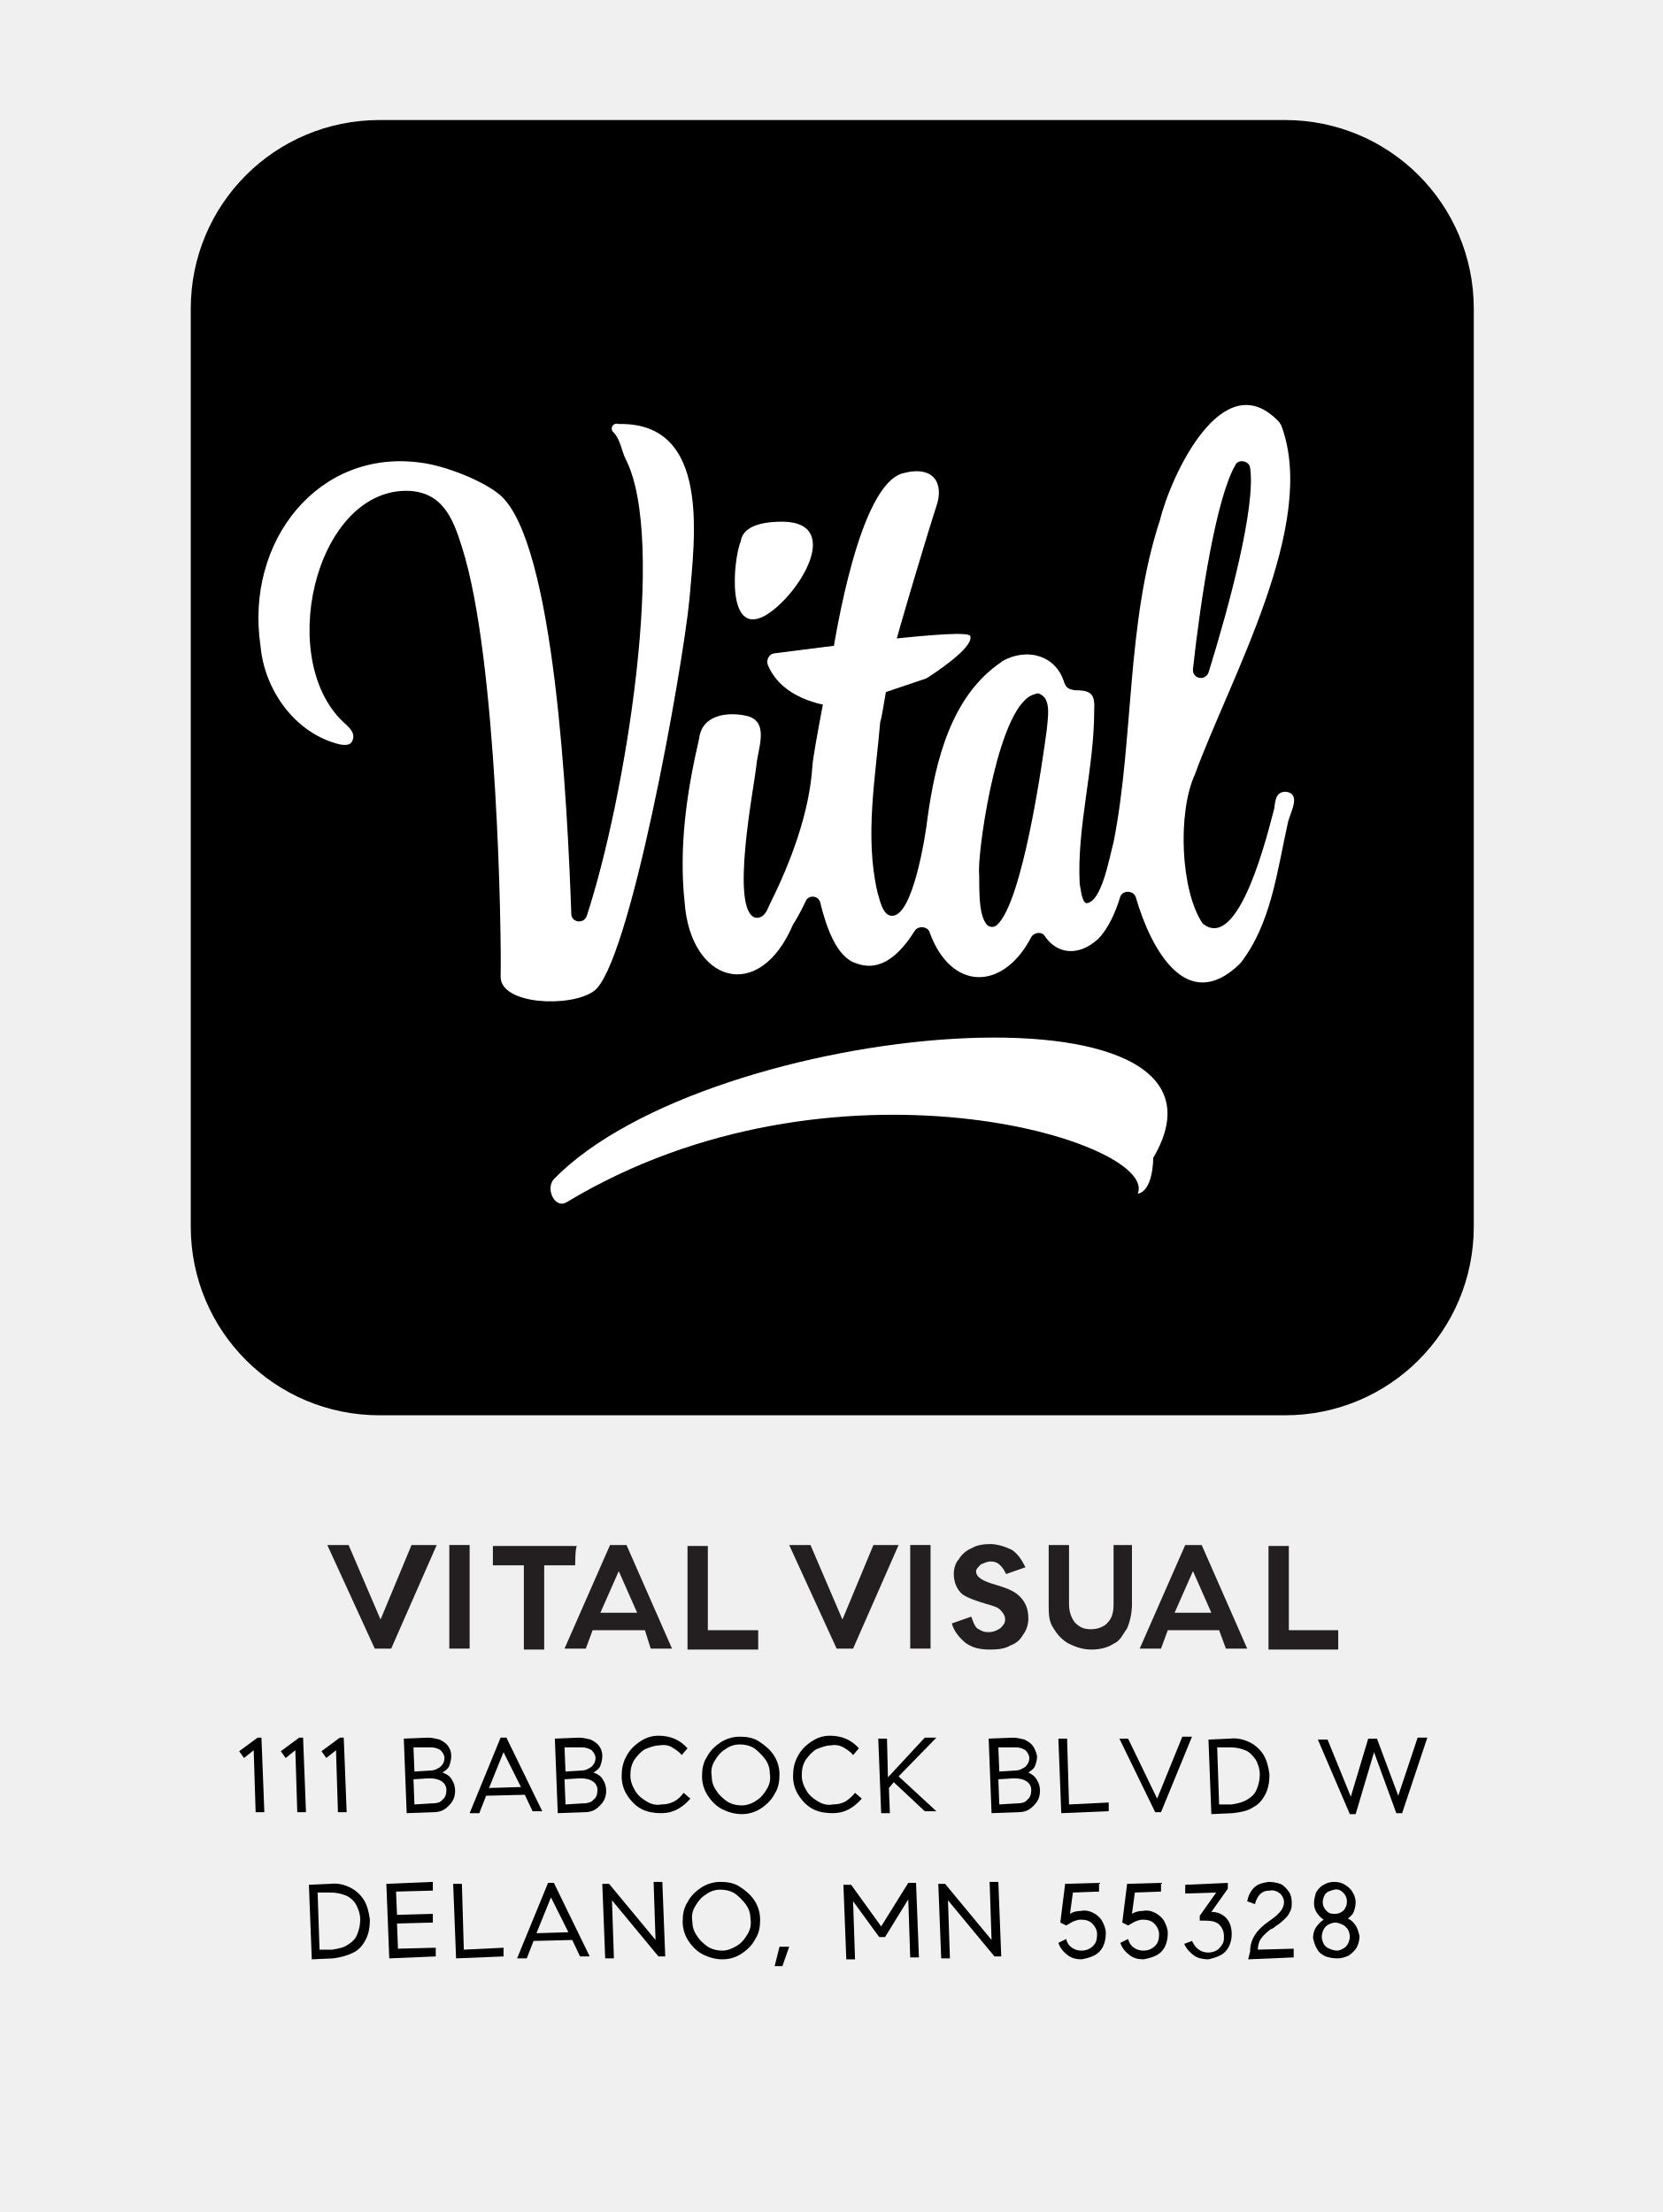
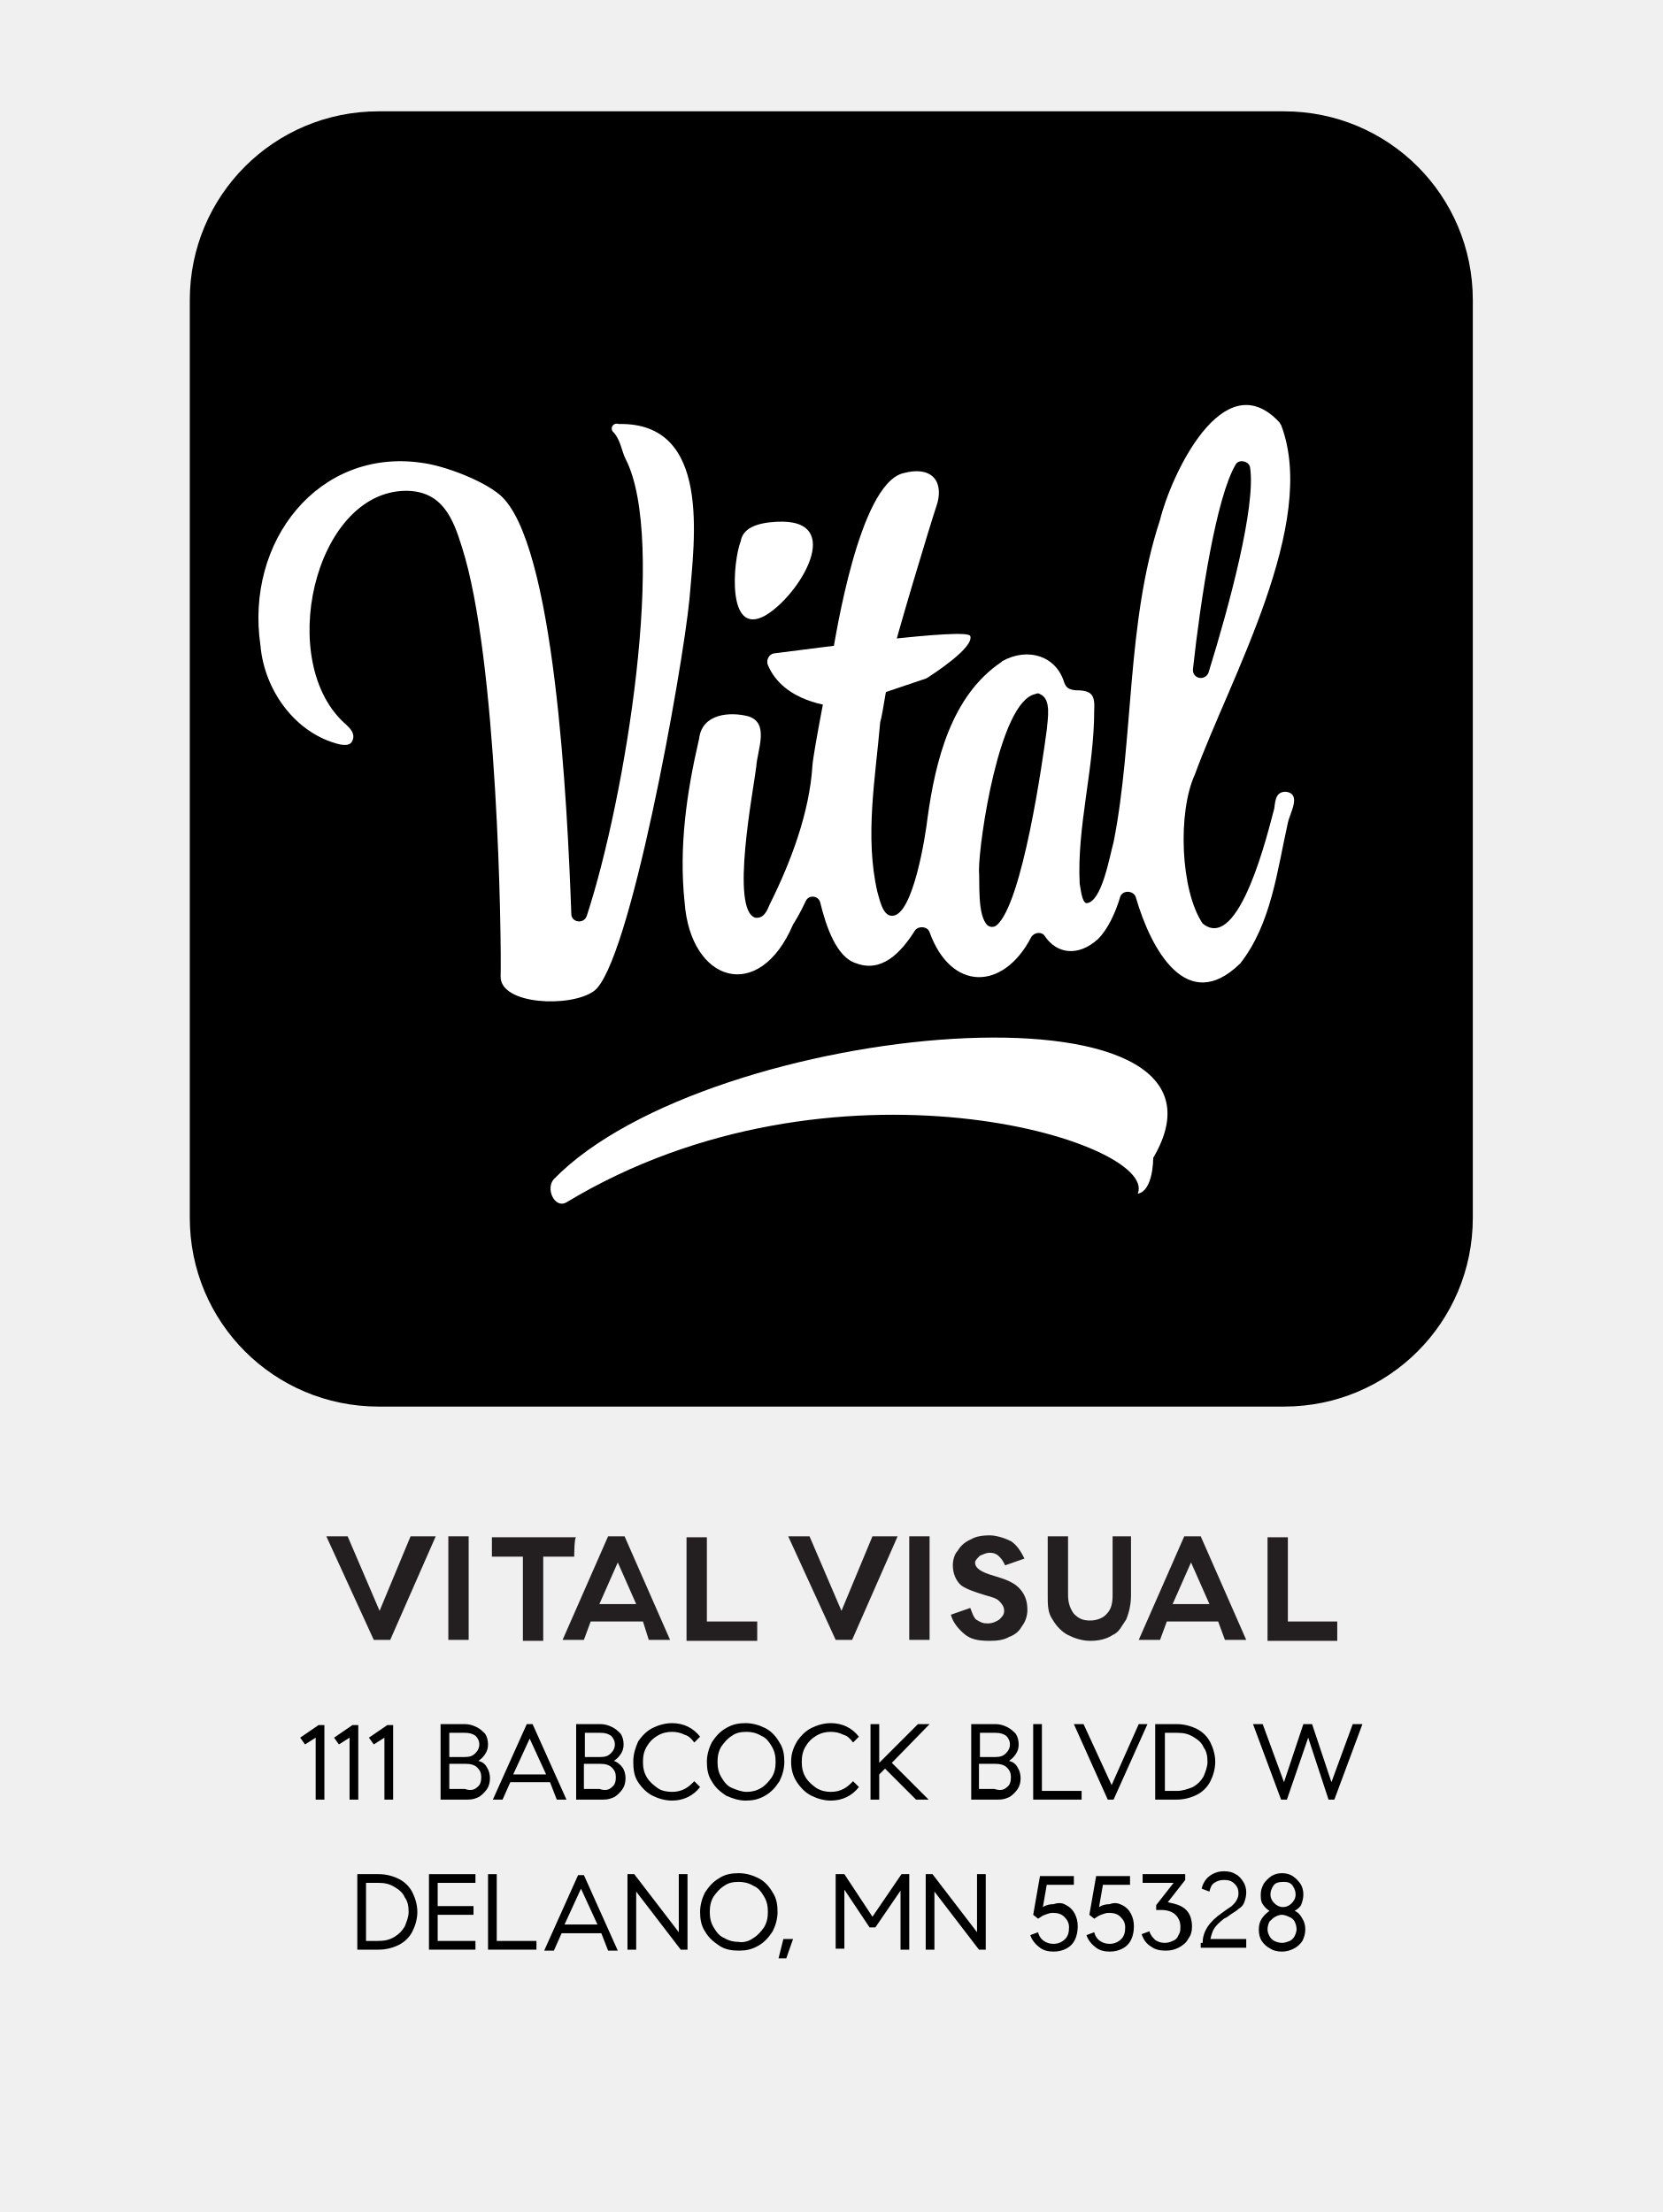
<svg xmlns="http://www.w3.org/2000/svg" version="1.1" id="Layer_1" x="0px" y="0px" width="171.7px" height="228.5px" viewBox="0 0 171.7 228.5" style="enable-background:new 0 0 171.7 228.5;" xml:space="preserve">
  <style type="text/css">
	.st0{fill:#FFFFFF;}
	.st1{fill:#231F20;}
+ 	.st2{fill:none;}
</style>
-   <path d="M132.7,146.2H39.2c-10.8,0-19.5-8.7-19.5-19.5V31.9c0-10.8,8.7-19.5,19.5-19.5h93.5c10.8,0,19.5,8.7,19.5,19.5v94.8  C152.2,137.5,143.5,146.2,132.7,146.2z" />
+   <path d="M132.6,145.3H39.1c-10.8,0-19.5-8.7-19.5-19.5V31c0-10.8,8.7-19.5,19.5-19.5h93.5c10.8,0,19.5,8.7,19.5,19.5v94.8  C152.1,136.6,143.4,145.3,132.6,145.3z" />
  <g>
    <path class="st0" d="M58.5,124.2c-1.2,0.7-2.2-1.4-1.3-2.4c16.1-16.5,73.2-21.4,61.9-2.2c-0.1,3.7-1.6,3.7-1.6,3.7   C119.7,117.9,86,107.6,58.5,124.2z" />
    <g>
      <path class="st0" d="M59,94.4c0,0.9,1.3,1.1,1.6,0.2c4-12.2,8.3-38.9,4-47.2c-0.4-0.8-0.5-1.9-1.2-2.7c-0.5-0.4-0.1-1.1,0.5-0.9    c9.6-0.2,7.8,12,7.3,18.1c-0.7,7.2-6.2,38-9.9,40.5c-2.4,1.7-9.6,1.4-9.6-1.5c0.1-3.9-0.3-32.9-4-44.4c-0.9-2.9-2-5.8-5.8-5.8    c-9.5,0.1-13.5,17.9-6.1,24.2c0.4,0.4,0.9,0.9,0.6,1.6c-0.2,0.5-0.7,0.5-1.3,0.4c-4.6-1.1-7.8-5.6-8.2-10.2    c-1.6-10.8,6-20.4,16.6-18.9c2.4,0.3,6.3,1.8,8.1,3.3C57.3,55.9,58.6,83.2,59,94.4z" />
      <g>
        <path class="st0" d="M80.2,53.9c7.3-0.4,2.3,7.7-1.2,9.7c-4,2.2-3.3-5.7-2.5-7.7C76.7,54.6,78.1,54,80.2,53.9z" />
        <path class="st0" d="M117.3,92.7c-0.2-0.7-1.3-0.8-1.6-0.1c-0.5,1.7-1.3,3.4-2.3,4.4c-2.1,1.9-4.3,1.5-5.5-0.3     c-0.3-0.5-1.1-0.4-1.4,0.1c-2.9,5.6-8.3,5.6-10.5-0.5c-0.2-0.6-1.1-0.7-1.5-0.2c-1.5,2.4-3.5,4.4-6.1,3.4c-2-0.6-3.1-3.8-3.7-6.3     c-0.2-0.7-1.2-0.8-1.5-0.1c-0.5,1.1-1.1,2.1-1.3,2.4c-3.5,8.2-10.6,6-11.2-2.3c-0.6-5.7,0.2-11.3,1.5-16.9     c0.3-2.6,3.2-2.8,5.1-2.3c2.2,0.7,0.9,3.5,0.8,5.2C77.8,81.7,75.4,94,78,94.8c0.9,0.1,1.2-0.7,1.5-1.4c2.2-4.4,4.1-9.5,4.4-14.3     c0.1-1.5,1.8-10,2-11.1c0.4-2.3,2.8-17.8,7.3-19.1c3.3-0.9,4.3,1.1,3.5,3.4C96,54.4,92.5,66,92,68.3c-0.1,0.6-0.9,5.8-1.1,6.3     c-0.5,5.8-1.6,11.8-0.3,17.5c0.2,0.6,0.5,2.5,1.5,2.5c2.2,0.1,3.5-8.4,3.7-10.2c0.8-5.7,2.4-12.5,7.6-16l0.1-0.1     c2.7-1.5,5.6-0.5,6.4,2.2c0.2,0.5,0.4,0.7,1.1,0.8c1.7,0,2.1,0.4,2,2.1c0,6-1.8,12-1.5,17.9c0.1,0.4,0.2,1.9,0.7,2     c1.6-0.1,2.4-4.9,2.8-6.3l0,0c2.1-10.6,1.3-22.7,4.8-33.3c1.1-4.5,6.5-16.3,12.3-10.1c0.1,0.1,0.1,0.2,0.2,0.3     c3.9,10.2-5.3,26.2-8.9,36.1c-1.8,3.9-1.5,12,0.8,15.4c3.8,3.1,6.8-9.7,7.4-11.9c0.1-0.9,0.2-1.8,1.3-1.7     c1.5,0.3,0.3,2.2,0.1,3.2c-1.1,4.9-1.7,10.4-4.9,14.5l-0.1,0.1C122.6,104.8,118.9,98.2,117.3,92.7z M101.1,89.9     c0.1,1.2-0.2,4.7,0.9,5.7c0.3,0.2,0.6,0.2,0.9,0c2.7-2.2,4.8-17.2,5.2-20.2c0.1-1.2,0.5-3.2-0.7-3.7c-0.1-0.1-0.3-0.1-0.5,0     C103.2,72.5,101.1,86.9,101.1,89.9z M124.8,69.5c2.2-7.1,4.9-17.2,4.3-21.2c-0.1-0.7-1.2-0.9-1.5-0.3c-2,3.4-3.6,13.8-4.4,21.1     C123.1,70.1,124.4,70.4,124.8,69.5z" />
        <path class="st0" d="M79.3,68.7c-0.2-0.5,0.1-1.1,0.6-1.2c4.1-0.5,20-2.7,20.3-1.8c0.4,1.2-3.8,3.9-4.4,4.3     c-0.1,0-0.1,0.1-0.2,0.1L87,73c-0.1,0-0.2,0-0.3,0C85.8,73,80.9,72.5,79.3,68.7z" />
      </g>
    </g>
  </g>
  <g>
-     <path class="st1" d="M45.1,159.6l-4.7,10.7h-1.7l-4.9-10.7H36l3.3,7.7l3.2-7.7H45.1z" />
-     <path class="st1" d="M46.4,159.6h2.1v10.7h-2.1V159.6z" />
-     <path class="st1" d="M59.4,161.7h-3.2v8.7h-2.1v-8.7h-3.2v-2h8.7C59.4,159.7,59.4,161.7,59.4,161.7z" />
-     <path class="st1" d="M66.6,168.4h-5.4l-0.7,1.9h-2.2l4.7-10.7h1.7l4.7,10.7h-2.2L66.6,168.4z M65.8,166.6l-1.9-4.3l-1.9,4.3H65.8z" />
-     <path class="st1" d="M78.3,168.4v2H71v-10.7h2.1v8.7L78.3,168.4L78.3,168.4z" />
-     <path class="st1" d="M92.8,159.6l-4.7,10.7h-1.7l-4.9-10.7h2.2l3.3,7.7l3.2-7.7H92.8z" />
-     <path class="st1" d="M94,159.6h2.1v10.7H94V159.6z" />
-     <path class="st1" d="M99.7,169.7c-0.6-0.5-1.2-1.2-1.4-2l2-0.7c0.2,0.5,0.3,0.9,0.6,1.2c0.5,0.3,0.7,0.4,1.2,0.4   c0.5,0,0.9-0.2,1.2-0.4c0.3-0.3,0.5-0.5,0.5-0.9c0-0.4-0.2-0.7-0.5-1c-0.3-0.3-0.7-0.4-1.4-0.6c-1-0.3-1.9-0.6-2.5-1   c-0.6-0.5-0.9-1.3-0.9-2.1c0-0.6,0.2-1.2,0.5-1.5c0.3-0.5,0.7-0.9,1.4-1.2c0.5-0.3,1.2-0.4,1.9-0.4c0.7,0,1.6,0.3,2.2,0.6   c0.6,0.4,1,1,1.4,1.8l-2,0.7c-0.2-0.4-0.3-0.6-0.6-0.9c-0.3-0.3-0.6-0.4-1-0.4c-0.4,0-0.7,0.2-1,0.3c-0.3,0.3-0.5,0.5-0.5,0.7   c0,0.6,0.6,1,2,1.4c1,0.3,1.9,0.6,2.5,1.2s0.9,1.3,0.9,2.3c0,0.6-0.2,1.2-0.5,1.6c-0.3,0.5-0.6,0.9-1.4,1.2c-0.5,0.3-1.2,0.4-2,0.4   C101.1,170.4,100.4,170.2,99.7,169.7z" />
-     <path class="st1" d="M116.9,159.6v6.1c0,0.9-0.2,1.8-0.5,2.5c-0.5,0.7-0.7,1.3-1.4,1.6c-0.6,0.4-1.4,0.6-2.3,0.6s-1.7-0.3-2.3-0.6   s-1.2-0.9-1.6-1.6c-0.5-0.7-0.5-1.5-0.5-2.5v-6.1h2.1v6.1c0,0.9,0.3,1.5,0.6,1.9c0.5,0.5,0.9,0.7,1.7,0.7c0.7,0,1.4-0.3,1.7-0.7   c0.5-0.5,0.6-1.2,0.6-1.9v-6.1H116.9z" />
-     <path class="st1" d="M125.9,168.4h-5.3l-0.7,1.9h-2.2l4.7-10.7h1.7l4.7,10.7h-2.2L125.9,168.4z M125.1,166.6l-1.9-4.3l-1.9,4.3   H125.1z" />
-     <path class="st1" d="M138.2,168.4v2H131v-10.7h2.1v8.7L138.2,168.4L138.2,168.4z" />
+     <path class="st1" d="M45,158.7l-4.7,10.7h-1.7l-4.9-10.7h2.2l3.3,7.7l3.2-7.7H45z" />
+     <path class="st1" d="M46.3,158.7h2.1v10.7h-2.1V158.7z" />
+     <path class="st1" d="M59.3,160.8h-3.2v8.7H54v-8.7h-3.2v-2h8.7C59.3,158.8,59.3,160.8,59.3,160.8z" />
+     <path class="st1" d="M66.4,167.5H61l-0.7,1.9h-2.2l4.7-10.7h1.7l4.7,10.7h-2.2L66.4,167.5z M65.7,165.7l-1.9-4.3l-1.9,4.3H65.7z" />
+     <path class="st1" d="M78.2,167.5v2h-7.3v-10.7h2.1v8.7H78.2L78.2,167.5z" />
+     <path class="st1" d="M92.7,158.7L88,169.4h-1.7l-4.9-10.7h2.2l3.3,7.7l3.2-7.7H92.7z" />
+     <path class="st1" d="M93.9,158.7h2.1v10.7h-2.1V158.7z" />
+     <path class="st1" d="M99.6,168.8c-0.6-0.5-1.2-1.2-1.4-2l2-0.7c0.2,0.5,0.3,0.9,0.6,1.2c0.5,0.3,0.7,0.4,1.2,0.4s0.9-0.2,1.2-0.4   c0.3-0.3,0.5-0.5,0.5-0.9s-0.2-0.7-0.5-1s-0.7-0.4-1.4-0.6c-1-0.3-1.9-0.6-2.5-1c-0.6-0.5-0.9-1.3-0.9-2.1c0-0.6,0.2-1.2,0.5-1.5   c0.3-0.5,0.7-0.9,1.4-1.2c0.5-0.3,1.2-0.4,1.9-0.4c0.7,0,1.6,0.3,2.2,0.6c0.6,0.4,1,1,1.4,1.8l-2,0.7c-0.2-0.4-0.3-0.6-0.6-0.9   c-0.3-0.3-0.6-0.4-1-0.4c-0.4,0-0.7,0.2-1,0.3c-0.3,0.3-0.5,0.5-0.5,0.7c0,0.6,0.6,1,2,1.4c1,0.3,1.9,0.6,2.5,1.2   c0.6,0.6,0.9,1.3,0.9,2.3c0,0.6-0.2,1.2-0.5,1.6c-0.3,0.5-0.6,0.9-1.4,1.2c-0.5,0.3-1.2,0.4-2,0.4   C100.9,169.5,100.2,169.3,99.6,168.8z" />
+     <path class="st1" d="M116.8,158.7v6.1c0,0.9-0.2,1.8-0.5,2.5c-0.5,0.7-0.7,1.3-1.4,1.6c-0.6,0.4-1.4,0.6-2.3,0.6   c-0.9,0-1.7-0.3-2.3-0.6s-1.2-0.9-1.6-1.6c-0.5-0.7-0.5-1.5-0.5-2.5v-6.1h2.1v6.1c0,0.9,0.3,1.5,0.6,1.9c0.5,0.5,0.9,0.7,1.7,0.7   c0.7,0,1.4-0.3,1.7-0.7c0.5-0.5,0.6-1.2,0.6-1.9v-6.1H116.8z" />
+     <path class="st1" d="M125.8,167.5h-5.3l-0.7,1.9h-2.2l4.7-10.7h1.7l4.7,10.7h-2.2L125.8,167.5z M124.9,165.7l-1.9-4.3l-1.9,4.3   H124.9z" />
+     <path class="st1" d="M138.1,167.5v2h-7.2v-10.7h2.1v8.7H138.1L138.1,167.5z" />
  </g>
  <g>
-     <path d="M27,179.5l0.3,7.7l-0.9,0l-0.2-6.4l-1,0.8l-0.5-0.7l1.9-1.4L27,179.5z" />
-     <path d="M31.3,179.5l0.3,7.7l-0.9,0l-0.2-6.4l-1,0.8l-0.5-0.7l1.9-1.4L31.3,179.5z" />
-     <path d="M35.5,179.5l0.3,7.7l-0.9,0l-0.2-6.4l-1,0.8l-0.5-0.7l1.9-1.4L35.5,179.5z" />
-     <path d="M46.7,183.9c0.2,0.3,0.3,0.7,0.3,1.1c0,0.4-0.1,0.8-0.3,1.1c-0.2,0.3-0.5,0.6-0.8,0.8c-0.3,0.2-0.7,0.3-1.1,0.3l-2.8,0.1   l-0.3-7.7l2.5-0.1c0.4,0,0.8,0.1,1.2,0.2c0.4,0.2,0.7,0.4,0.9,0.7c0.2,0.3,0.3,0.6,0.3,1c0,0.4-0.1,0.7-0.2,1s-0.4,0.5-0.7,0.7   C46.2,183.3,46.5,183.5,46.7,183.9z M42.7,180.5l0.1,2.5l1.6-0.1c0.5,0,0.8-0.2,1.1-0.4c0.3-0.3,0.4-0.6,0.4-0.9   c0-0.3-0.2-0.6-0.4-0.8c-0.3-0.2-0.6-0.3-1.1-0.3L42.7,180.5z M45.7,185.9c0.3-0.2,0.4-0.6,0.4-1c0-0.4-0.2-0.7-0.5-0.9   c-0.3-0.2-0.7-0.3-1.3-0.3l-1.6,0.1l0.1,2.6l1.6-0.1C45.1,186.3,45.5,186.2,45.7,185.9z" />
-     <path d="M54.2,185.4l-4,0.1l-0.7,1.8l-1,0l3.2-7.8l0.6,0l3.7,7.6l-1,0L54.2,185.4z M53.8,184.6L52,181l-1.5,3.7L53.8,184.6z" />
-     <path d="M62.3,183.9c0.2,0.3,0.3,0.7,0.3,1.1c0,0.4-0.1,0.8-0.3,1.1c-0.2,0.3-0.5,0.6-0.8,0.8c-0.3,0.2-0.7,0.3-1.1,0.3l-2.8,0.1   l-0.3-7.7l2.5-0.1c0.4,0,0.8,0.1,1.2,0.2c0.4,0.2,0.7,0.4,0.9,0.7c0.2,0.3,0.3,0.6,0.3,1c0,0.4-0.1,0.7-0.2,1s-0.4,0.5-0.7,0.7   C61.8,183.3,62.1,183.5,62.3,183.9z M58.3,180.5l0.1,2.5l1.6-0.1c0.5,0,0.8-0.2,1.1-0.4c0.3-0.3,0.4-0.6,0.4-0.9   c0-0.3-0.2-0.6-0.4-0.8c-0.3-0.2-0.6-0.3-1.1-0.3L58.3,180.5z M61.3,185.9c0.3-0.2,0.4-0.6,0.4-1c0-0.4-0.2-0.7-0.5-0.9   c-0.3-0.2-0.7-0.3-1.3-0.3l-1.6,0.1l0.1,2.6l1.6-0.1C60.6,186.3,61.1,186.2,61.3,185.9z" />
-     <path d="M68.3,187.3c-0.7,0-1.4-0.1-2-0.4c-0.6-0.3-1.1-0.8-1.5-1.4c-0.4-0.6-0.6-1.3-0.6-2c0-0.7,0.1-1.4,0.5-2.1   c0.3-0.6,0.8-1.1,1.4-1.5c0.6-0.4,1.2-0.6,1.9-0.6c1.2,0,2.2,0.4,3,1.3l-0.6,0.7c-0.3-0.4-0.7-0.6-1-0.8s-0.8-0.3-1.3-0.2   c-0.5,0-1,0.2-1.5,0.4c-0.5,0.3-0.8,0.7-1.1,1.1c-0.3,0.5-0.4,1-0.4,1.6c0,0.6,0.2,1.1,0.5,1.6c0.3,0.5,0.7,0.8,1.2,1.1   c0.5,0.3,1,0.4,1.5,0.3c0.5,0,0.9-0.1,1.3-0.3s0.7-0.5,1-0.9l0.7,0.6C70.4,186.8,69.5,187.3,68.3,187.3z" />
-     <path d="M74.6,186.9c-0.6-0.3-1.1-0.8-1.5-1.4c-0.4-0.6-0.6-1.3-0.6-2c0-0.7,0.1-1.4,0.5-2c0.3-0.6,0.8-1.1,1.4-1.5   c0.6-0.4,1.3-0.6,2-0.6s1.4,0.1,2,0.5s1.1,0.8,1.5,1.4s0.6,1.3,0.6,2c0,0.7-0.1,1.4-0.5,2c-0.3,0.6-0.8,1.1-1.4,1.5   c-0.6,0.4-1.3,0.6-2,0.6C75.9,187.4,75.2,187.2,74.6,186.9z M78.1,186c0.5-0.3,0.8-0.7,1.1-1.2c0.3-0.5,0.4-1,0.3-1.6   c0-0.6-0.2-1.1-0.5-1.5s-0.7-0.8-1.1-1.1c-0.5-0.3-1-0.4-1.5-0.4c-0.6,0-1.1,0.2-1.5,0.5c-0.5,0.3-0.8,0.7-1.1,1.2   c-0.3,0.5-0.4,1-0.3,1.6c0,0.6,0.2,1.1,0.5,1.5c0.3,0.5,0.7,0.8,1.1,1.1c0.5,0.3,1,0.4,1.5,0.4S77.7,186.3,78.1,186z" />
-     <path d="M86,187.3c-0.7,0-1.4-0.1-2-0.4c-0.6-0.3-1.1-0.8-1.5-1.4c-0.4-0.6-0.6-1.3-0.6-2c0-0.7,0.1-1.4,0.5-2.1   c0.3-0.6,0.8-1.1,1.4-1.5c0.6-0.4,1.2-0.6,1.9-0.6c1.2,0,2.2,0.4,3,1.3l-0.6,0.7c-0.3-0.4-0.7-0.6-1-0.8c-0.4-0.2-0.8-0.3-1.3-0.2   c-0.5,0-1,0.2-1.5,0.4c-0.5,0.3-0.8,0.7-1.1,1.1c-0.3,0.5-0.4,1-0.4,1.6c0,0.6,0.2,1.1,0.5,1.6c0.3,0.5,0.7,0.8,1.2,1.1   c0.5,0.3,1,0.4,1.5,0.3c0.5,0,0.9-0.1,1.3-0.3c0.3-0.2,0.7-0.5,1-0.9l0.7,0.6C88.1,186.8,87.2,187.3,86,187.3z" />
-     <path d="M92.8,183.5l3.9,3.6l-1.2,0l-3.2-3l-0.5,0.6l0.1,2.6l-0.9,0l-0.3-7.7l0.9,0l0.1,4l3.8-4.1l1.2,0L92.8,183.5z" />
-     <path d="M107.1,183.9c0.2,0.3,0.3,0.7,0.3,1.1c0,0.4-0.1,0.8-0.3,1.1c-0.2,0.3-0.5,0.6-0.8,0.8c-0.3,0.2-0.7,0.3-1.1,0.3l-2.8,0.1   l-0.3-7.7l2.5-0.1c0.4,0,0.8,0.1,1.2,0.2c0.4,0.2,0.7,0.4,0.9,0.7c0.2,0.3,0.3,0.6,0.4,1c0,0.4-0.1,0.7-0.2,1s-0.4,0.5-0.7,0.7   C106.6,183.3,106.9,183.5,107.1,183.9z M103.1,180.5l0.1,2.5l1.6-0.1c0.5,0,0.8-0.2,1.1-0.4c0.3-0.3,0.4-0.6,0.4-0.9   c0-0.3-0.2-0.6-0.4-0.8c-0.3-0.2-0.6-0.3-1.1-0.3L103.1,180.5z M106.1,185.9c0.3-0.2,0.4-0.6,0.4-1c0-0.4-0.2-0.7-0.5-0.9   c-0.3-0.2-0.7-0.3-1.3-0.3l-1.6,0.1l0.1,2.6l1.6-0.1C105.5,186.3,105.9,186.2,106.1,185.9z" />
-     <path d="M114.5,186.2l0,0.9l-4.9,0.2l-0.3-7.7l0.9,0l0.2,6.8L114.5,186.2z" />
-     <path d="M123.1,179.4l-3.2,7.8l-0.6,0l-3.7-7.6l0.9,0l3,6.2l2.6-6.4L123.1,179.4z" />
-     <path d="M129.1,180c0.6,0.3,1.1,0.8,1.4,1.3s0.5,1.2,0.6,2c0,0.7-0.1,1.4-0.4,2c-0.3,0.6-0.7,1.1-1.3,1.4c-0.6,0.4-1.3,0.5-2.1,0.6   l-2.2,0.1l-0.3-7.7l2.2-0.1C127.8,179.5,128.5,179.7,129.1,180z M128.8,185.9c0.5-0.3,0.8-0.6,1-1.1c0.2-0.5,0.3-1,0.3-1.5   c0-0.6-0.2-1.1-0.4-1.5c-0.3-0.4-0.6-0.8-1.1-1s-1-0.3-1.6-0.3l-1.3,0l0.2,5.9l1.3,0C127.8,186.3,128.3,186.2,128.8,185.9z" />
-     <path d="M136.1,179.7l1,0l2.4,5.9l1.8-6l0.9,0l2.2,5.9l2-6l1,0l-2.6,7.8l-0.6,0l-2.3-6.3l-1.9,6.4l-0.6,0L136.1,179.7z" />
-     <path d="M36.2,195c0.6,0.3,1.1,0.8,1.4,1.3s0.5,1.2,0.6,2c0,0.7-0.1,1.4-0.4,2c-0.3,0.6-0.7,1.1-1.3,1.4s-1.3,0.5-2.1,0.6l-2.2,0.1   l-0.3-7.7l2.2-0.1C34.9,194.5,35.6,194.7,36.2,195z M35.9,200.9c0.5-0.3,0.8-0.6,1-1.1s0.3-1,0.3-1.5c0-0.6-0.2-1.1-0.4-1.5   s-0.6-0.8-1.1-1c-0.5-0.2-1-0.3-1.6-0.3l-1.3,0l0.2,5.9l1.3,0C34.9,201.3,35.5,201.2,35.9,200.9z" />
-     <path d="M40.9,195.4l0.1,2.4l3.7-0.1l0,0.9l-3.7,0.1l0.1,2.6l3.9-0.1l0,0.9l-4.8,0.2l-0.3-7.7l4.8-0.2l0,0.9L40.9,195.4z" />
-     <path d="M52,201.2l0,0.9l-4.9,0.2l-0.3-7.7l0.9,0l0.2,6.8L52,201.2z" />
-     <path d="M59.1,200.4l-4,0.1l-0.7,1.8l-1,0l3.2-7.8l0.6,0l3.7,7.6l-1,0L59.1,200.4z M58.7,199.6l-1.8-3.6l-1.5,3.7L58.7,199.6z" />
-     <path d="M62.2,194.6l0.7,0l4.8,5.8l-0.2-6l0.9,0l0.3,7.7l-0.7,0l-4.8-5.8l0.2,6l-0.9,0L62.2,194.6z" />
-     <path d="M72.6,201.9c-0.6-0.3-1.1-0.8-1.5-1.4c-0.4-0.6-0.6-1.3-0.6-2c0-0.7,0.1-1.4,0.5-2c0.3-0.6,0.8-1.1,1.4-1.5   c0.6-0.4,1.3-0.6,2-0.6s1.4,0.1,2,0.5s1.1,0.8,1.5,1.4s0.6,1.3,0.6,2c0,0.7-0.1,1.4-0.5,2c-0.3,0.6-0.8,1.1-1.4,1.5   c-0.6,0.4-1.3,0.6-2,0.6C73.9,202.4,73.2,202.2,72.6,201.9z M76.1,201c0.5-0.3,0.8-0.7,1.1-1.2c0.3-0.5,0.4-1,0.3-1.6   c0-0.6-0.2-1.1-0.5-1.5s-0.7-0.8-1.1-1.1c-0.5-0.3-1-0.4-1.5-0.4c-0.6,0-1.1,0.2-1.5,0.5c-0.5,0.3-0.8,0.7-1.1,1.2   c-0.3,0.5-0.4,1-0.3,1.6c0,0.6,0.2,1.1,0.5,1.5c0.3,0.5,0.7,0.8,1.1,1.1c0.5,0.3,1,0.4,1.5,0.4S75.6,201.3,76.1,201z" />
-     <path d="M80.5,201.1l1,0l-0.7,2l-0.8,0L80.5,201.1z" />
-     <path d="M87.1,194.7l0.8,0l3.1,4.3l2.8-4.5l0.8,0l0.3,7.7l-0.9,0l-0.2-6l-2.4,3.9l-0.6,0l-2.7-3.7l0.2,6l-0.9,0L87.1,194.7z" />
-     <path d="M96.9,194.6l0.7,0l4.8,5.8l-0.2-6l0.9,0l0.3,7.7l-0.7,0l-4.8-5.8l0.2,6l-0.9,0L96.9,194.6z" />
-     <path d="M112.9,197.6c0.4,0.2,0.7,0.5,0.9,0.8c0.2,0.4,0.4,0.8,0.4,1.3c0,0.5-0.1,1-0.3,1.4s-0.5,0.7-0.9,0.9s-0.8,0.3-1.3,0.4   c-0.5,0-1-0.1-1.4-0.4c-0.4-0.3-0.8-0.7-1-1.3l0.8-0.4c0.1,0.4,0.3,0.7,0.6,0.9s0.6,0.3,1,0.3c0.5,0,0.9-0.2,1.2-0.5   c0.3-0.3,0.4-0.7,0.4-1.2c0-0.4-0.2-0.8-0.5-1.1s-0.7-0.4-1.2-0.4c-0.3,0-0.5,0.1-0.8,0.2c-0.2,0.1-0.5,0.3-0.7,0.4l-0.6-0.3l0.5-4   l3.5-0.1l0,0.9l-2.7,0.1l-0.3,2.2c0.3-0.2,0.7-0.3,1.1-0.3C112.1,197.3,112.5,197.4,112.9,197.6z" />
-     <path d="M119.3,197.6c0.4,0.2,0.7,0.5,0.9,0.8c0.2,0.4,0.4,0.8,0.4,1.3c0,0.5-0.1,1-0.3,1.4s-0.5,0.7-0.9,0.9s-0.8,0.3-1.3,0.4   c-0.5,0-1-0.1-1.4-0.4c-0.4-0.3-0.8-0.7-1-1.3l0.8-0.4c0.1,0.4,0.3,0.7,0.6,0.9s0.6,0.3,1,0.3c0.5,0,0.9-0.2,1.2-0.5   c0.3-0.3,0.4-0.7,0.4-1.2c0-0.4-0.2-0.8-0.5-1.1s-0.7-0.4-1.2-0.4c-0.3,0-0.5,0.1-0.8,0.2c-0.2,0.1-0.5,0.3-0.7,0.4l-0.6-0.3l0.5-4   l3.5-0.1l0,0.9l-2.7,0.1l-0.3,2.2c0.3-0.2,0.7-0.3,1.1-0.3C118.5,197.3,118.9,197.4,119.3,197.6z" />
-     <path d="M126.6,198.1c0.4,0.4,0.6,1,0.6,1.7c0,0.5-0.1,0.9-0.3,1.3c-0.2,0.4-0.5,0.7-0.9,0.9s-0.8,0.3-1.2,0.4   c-0.5,0-1.1-0.1-1.5-0.4s-0.8-0.7-1-1.2l0.8-0.3c0.2,0.4,0.4,0.7,0.7,0.9c0.3,0.2,0.6,0.3,1,0.3c0.3,0,0.6-0.1,0.8-0.2   s0.4-0.3,0.6-0.6s0.2-0.5,0.2-0.9c0-0.5-0.2-0.9-0.5-1.2c-0.3-0.3-0.8-0.4-1.5-0.4l-0.5,0l0-0.5l1.7-2.4l-3.2,0.1l0-0.9l4.4-0.2   l0,0.6l-1.7,2.4C125.7,197.5,126.2,197.7,126.6,198.1z" />
-     <path d="M129.1,201.6c0-1.2,0.6-2.2,1.9-3.1c0.4-0.3,0.7-0.5,0.9-0.7c0.2-0.2,0.4-0.4,0.5-0.6s0.2-0.4,0.2-0.7   c0-0.4-0.2-0.7-0.4-0.9c-0.3-0.2-0.6-0.4-1.1-0.3c-0.4,0-0.7,0.1-1,0.4c-0.2,0.2-0.4,0.6-0.5,1l-0.8-0.3c0.1-0.5,0.3-1,0.7-1.4   c0.4-0.4,0.9-0.5,1.5-0.6c0.5,0,0.9,0.1,1.2,0.2s0.6,0.4,0.9,0.8c0.2,0.3,0.3,0.7,0.3,1.1c0,0.4,0,0.7-0.2,1   c-0.1,0.3-0.3,0.5-0.5,0.7c-0.2,0.2-0.5,0.5-1,0.8c-0.1,0.1-0.2,0.2-0.5,0.3c-0.5,0.4-0.8,0.7-1,1s-0.3,0.7-0.3,1.1l3.7-0.1l0,0.9   l-4.7,0.2L129.1,201.6z" />
-     <path d="M140,198.9c0.2,0.3,0.3,0.7,0.4,1.1c0,0.4-0.1,0.8-0.3,1.2c-0.2,0.3-0.5,0.6-0.8,0.8c-0.4,0.2-0.8,0.3-1.2,0.3   c-0.5,0-0.9-0.1-1.2-0.2c-0.4-0.2-0.7-0.4-0.9-0.8c-0.2-0.3-0.3-0.7-0.4-1.1c0-0.4,0.1-0.8,0.3-1.1s0.5-0.6,0.8-0.8   c-0.3-0.2-0.5-0.4-0.7-0.7c-0.2-0.3-0.3-0.6-0.3-1c0-0.4,0.1-0.7,0.2-1.1c0.2-0.3,0.4-0.6,0.8-0.8c0.3-0.2,0.7-0.3,1.1-0.3   c0.4,0,0.8,0.1,1.1,0.3s0.6,0.4,0.8,0.8c0.2,0.3,0.3,0.7,0.3,1c0,0.4-0.1,0.7-0.2,1s-0.4,0.5-0.6,0.7   C139.5,198.3,139.8,198.6,140,198.9z M138.7,201.3c0.2-0.1,0.4-0.3,0.5-0.5c0.1-0.2,0.2-0.5,0.2-0.7c0-0.3-0.1-0.6-0.2-0.8   c-0.2-0.2-0.3-0.4-0.6-0.5c-0.2-0.1-0.5-0.2-0.7-0.2c-0.2,0-0.5,0.1-0.7,0.2s-0.4,0.3-0.5,0.5c-0.1,0.2-0.2,0.5-0.2,0.8   c0,0.2,0.1,0.5,0.2,0.7s0.3,0.4,0.6,0.5c0.2,0.1,0.5,0.2,0.8,0.2C138.3,201.5,138.5,201.4,138.7,201.3z M136.9,195.6   c-0.2,0.3-0.3,0.6-0.3,0.9c0,0.3,0.1,0.6,0.4,0.9s0.5,0.3,0.9,0.3c0.3,0,0.6-0.1,0.9-0.4c0.2-0.3,0.3-0.5,0.3-0.9   c0-0.3-0.1-0.6-0.4-0.9c-0.2-0.2-0.5-0.4-0.9-0.3C137.4,195.3,137.1,195.4,136.9,195.6z" />
+     <path d="M33.5,178.1v7.8h-0.9v-6.4l-1.1,0.7l-0.5-0.7l1.9-1.3H33.5z" />
+     <path d="M37,178.1v7.8h-0.9v-6.4l-1.1,0.7l-0.5-0.7l1.9-1.3H37z" />
+     <path d="M40.6,178.1v7.8h-0.9v-6.4l-1.1,0.7l-0.5-0.7l1.9-1.3H40.6z" />
+     <path d="M50.3,182.6c0.2,0.3,0.3,0.7,0.3,1.1c0,0.4-0.1,0.8-0.3,1.1c-0.2,0.3-0.5,0.6-0.8,0.8c-0.4,0.2-0.7,0.3-1.2,0.3h-2.8v-7.8   h2.5c0.4,0,0.8,0.1,1.2,0.3c0.4,0.2,0.6,0.4,0.9,0.7c0.2,0.3,0.3,0.7,0.3,1.1c0,0.4-0.1,0.7-0.3,1c-0.2,0.3-0.4,0.5-0.7,0.7   C49.8,182,50.1,182.2,50.3,182.6z M46.4,179v2.5H48c0.5,0,0.8-0.1,1.1-0.4c0.3-0.3,0.4-0.6,0.4-0.9c0-0.3-0.1-0.6-0.4-0.9   c-0.3-0.2-0.6-0.3-1.1-0.3H46.4z M49.3,184.6c0.3-0.2,0.4-0.6,0.4-1c0-0.4-0.1-0.7-0.4-1c-0.3-0.3-0.7-0.4-1.3-0.4h-1.6v2.6H48   C48.6,185,49,184.9,49.3,184.6z" />
+     <path d="M56.8,184.1h-4.1l-0.8,1.8h-1l3.5-7.8H55l3.5,7.8h-1L56.8,184.1z M56.4,183.3l-1.7-3.7l-1.7,3.7H56.4z" />
+     <path d="M64.3,182.6c0.2,0.3,0.3,0.7,0.3,1.1c0,0.4-0.1,0.8-0.3,1.1c-0.2,0.3-0.5,0.6-0.8,0.8c-0.4,0.2-0.7,0.3-1.2,0.3h-2.8v-7.8   H62c0.4,0,0.8,0.1,1.2,0.3c0.4,0.2,0.6,0.4,0.9,0.7c0.2,0.3,0.3,0.7,0.3,1.1c0,0.4-0.1,0.7-0.3,1c-0.2,0.3-0.4,0.5-0.7,0.7   C63.7,182,64,182.2,64.3,182.6z M60.4,179v2.5h1.6c0.5,0,0.8-0.1,1.1-0.4c0.3-0.3,0.4-0.6,0.4-0.9c0-0.3-0.1-0.6-0.4-0.9   c-0.3-0.2-0.6-0.3-1.1-0.3H60.4z M63.2,184.6c0.3-0.2,0.4-0.6,0.4-1c0-0.4-0.1-0.7-0.4-1c-0.3-0.3-0.7-0.4-1.3-0.4h-1.6v2.6h1.6   C62.5,185,62.9,184.9,63.2,184.6z" />
+     <path d="M69.4,186c-0.7,0-1.4-0.2-2-0.5c-0.6-0.3-1.1-0.8-1.5-1.4c-0.4-0.6-0.5-1.3-0.5-2.1c0-0.8,0.2-1.4,0.5-2.1   c0.4-0.6,0.9-1.1,1.5-1.4c0.6-0.3,1.3-0.5,2-0.5c1.2,0,2.2,0.5,2.9,1.4l-0.6,0.6c-0.3-0.4-0.6-0.7-1-0.8c-0.4-0.2-0.8-0.3-1.3-0.3   c-0.5,0-1,0.1-1.5,0.4s-0.8,0.6-1.1,1.1c-0.3,0.5-0.4,1-0.4,1.6c0,0.6,0.1,1.1,0.4,1.6c0.3,0.5,0.7,0.8,1.1,1.1s1,0.4,1.5,0.4   c0.5,0,0.9-0.1,1.3-0.3c0.4-0.2,0.7-0.5,1-0.8l0.6,0.6C71.6,185.5,70.6,186,69.4,186z" />
+     <path d="M75,185.5c-0.6-0.4-1.1-0.8-1.5-1.5c-0.4-0.6-0.5-1.3-0.5-2c0-0.7,0.2-1.4,0.5-2c0.4-0.6,0.8-1.1,1.5-1.5s1.3-0.5,2-0.5   c0.7,0,1.4,0.2,2,0.5s1.1,0.8,1.5,1.5c0.4,0.6,0.5,1.3,0.5,2c0,0.7-0.2,1.4-0.5,2c-0.4,0.6-0.8,1.1-1.5,1.5s-1.3,0.5-2,0.5   C76.3,186,75.7,185.8,75,185.5z M78.6,184.7c0.5-0.3,0.8-0.7,1.1-1.1c0.3-0.5,0.4-1,0.4-1.6s-0.1-1.1-0.4-1.6   c-0.3-0.5-0.6-0.9-1.1-1.1c-0.5-0.3-1-0.4-1.5-0.4c-0.6,0-1.1,0.1-1.5,0.4c-0.5,0.3-0.8,0.7-1.1,1.1c-0.3,0.5-0.4,1-0.4,1.6   s0.1,1.1,0.4,1.6c0.3,0.5,0.6,0.9,1.1,1.1s1,0.4,1.5,0.4C77.6,185.1,78.1,185,78.6,184.7z" />
+     <path d="M85.8,186c-0.7,0-1.4-0.2-2-0.5c-0.6-0.3-1.1-0.8-1.5-1.4c-0.4-0.6-0.6-1.3-0.6-2.1c0-0.8,0.2-1.4,0.6-2.1   c0.4-0.6,0.9-1.1,1.5-1.4c0.6-0.3,1.3-0.5,2-0.5c1.2,0,2.2,0.5,2.9,1.4l-0.6,0.6c-0.3-0.4-0.6-0.7-1-0.8c-0.4-0.2-0.8-0.3-1.3-0.3   c-0.5,0-1,0.1-1.5,0.4c-0.5,0.3-0.8,0.6-1.1,1.1c-0.3,0.5-0.4,1-0.4,1.6c0,0.6,0.1,1.1,0.4,1.6c0.3,0.5,0.7,0.8,1.1,1.1   c0.5,0.3,1,0.4,1.5,0.4c0.5,0,0.9-0.1,1.3-0.3s0.7-0.5,1-0.8l0.6,0.6C88,185.5,87,186,85.8,186z" />
+     <path d="M92.1,182.1l3.8,3.8h-1.3l-3.2-3.2l-0.6,0.6v2.6h-0.9v-7.8h0.9v4l4-4H96L92.1,182.1z" />
+     <path d="M105.1,182.6c0.2,0.3,0.3,0.7,0.3,1.1c0,0.4-0.1,0.8-0.3,1.1c-0.2,0.3-0.5,0.6-0.8,0.8c-0.4,0.2-0.7,0.3-1.2,0.3h-2.8v-7.8   h2.5c0.4,0,0.8,0.1,1.2,0.3c0.4,0.2,0.6,0.4,0.9,0.7c0.2,0.3,0.3,0.7,0.3,1.1c0,0.4-0.1,0.7-0.3,1c-0.2,0.3-0.4,0.5-0.7,0.7   C104.6,182,104.9,182.2,105.1,182.6z M101.2,179v2.5h1.6c0.5,0,0.8-0.1,1.1-0.4c0.3-0.3,0.4-0.6,0.4-0.9c0-0.3-0.1-0.6-0.4-0.9   c-0.3-0.2-0.6-0.3-1.1-0.3H101.2z M104,184.6c0.3-0.2,0.4-0.6,0.4-1c0-0.4-0.1-0.7-0.4-1c-0.3-0.3-0.7-0.4-1.3-0.4h-1.6v2.6h1.6   C103.3,185,103.7,184.9,104,184.6z" />
+     <path d="M111.7,185v0.9h-5v-7.8h0.9v6.9H111.7z" />
+     <path d="M118.5,178.1l-3.5,7.8h-0.6l-3.5-7.8h1l2.9,6.3l2.8-6.3H118.5z" />
+     <path d="M123.6,178.6c0.6,0.3,1.1,0.8,1.4,1.4c0.3,0.6,0.5,1.3,0.5,2s-0.2,1.4-0.5,2c-0.3,0.6-0.8,1.1-1.4,1.4   c-0.6,0.3-1.3,0.5-2.1,0.5h-2.2v-7.8h2.2C122.3,178.1,123,178.3,123.6,178.6z M123.2,184.6c0.5-0.3,0.8-0.6,1.1-1.1   c0.2-0.5,0.4-1,0.4-1.5c0-0.6-0.1-1.1-0.4-1.5c-0.2-0.5-0.6-0.8-1.1-1.1c-0.5-0.3-1-0.4-1.6-0.4h-1.3v6h1.3   C122.1,185,122.7,184.8,123.2,184.6z" />
+     <path d="M129.4,178.1h1l2.2,6l2-6h0.9l2,6l2.2-6h1l-2.9,7.8h-0.6l-2.1-6.4l-2.2,6.4h-0.6L129.4,178.1z" />
  </g>
+   <g>
+     <path d="M41.2,194.1c0.6,0.3,1.1,0.8,1.4,1.4c0.3,0.6,0.5,1.3,0.5,2c0,0.7-0.2,1.4-0.5,2c-0.3,0.6-0.8,1.1-1.4,1.4   c-0.6,0.3-1.3,0.5-2.1,0.5h-2.2v-7.8h2.2C39.9,193.6,40.6,193.8,41.2,194.1z M40.7,200.1c0.5-0.3,0.8-0.6,1.1-1.1   c0.2-0.5,0.4-1,0.4-1.5c0-0.6-0.1-1.1-0.4-1.5c-0.2-0.5-0.6-0.8-1.1-1.1c-0.5-0.3-1-0.4-1.6-0.4h-1.3v6H39   C39.7,200.5,40.2,200.4,40.7,200.1z" />
+     <path d="M45.2,194.5v2.4h3.7v0.9h-3.7v2.7h3.9v0.9h-4.8v-7.8h4.8v0.9H45.2z" />
+     <path d="M55.4,200.5v0.9h-5v-7.8h0.9v6.9H55.4z" />
+     <path d="M62.1,199.7H58l-0.8,1.8h-1l3.5-7.8h0.6l3.5,7.8h-1L62.1,199.7z M61.7,198.8l-1.7-3.7l-1.7,3.7H61.7z" />
+     <path d="M64.8,193.6h0.7l4.6,6v-6h0.9v7.8h-0.7l-4.6-6v6h-0.9V193.6z" />
+     <path d="M74.3,201c-0.6-0.4-1.1-0.8-1.5-1.5c-0.4-0.6-0.5-1.3-0.5-2c0-0.7,0.2-1.4,0.5-2c0.4-0.6,0.8-1.1,1.5-1.5   c0.6-0.4,1.3-0.5,2-0.5s1.4,0.2,2,0.5s1.1,0.8,1.5,1.5c0.4,0.6,0.5,1.3,0.5,2c0,0.7-0.2,1.4-0.5,2c-0.4,0.6-0.8,1.1-1.5,1.5   s-1.3,0.5-2,0.5S74.9,201.4,74.3,201z M77.8,200.2c0.5-0.3,0.8-0.7,1.1-1.1c0.3-0.5,0.4-1,0.4-1.6s-0.1-1.1-0.4-1.6   c-0.3-0.5-0.6-0.9-1.1-1.1c-0.5-0.3-1-0.4-1.5-0.4c-0.6,0-1.1,0.1-1.5,0.4c-0.5,0.3-0.8,0.7-1.1,1.1c-0.3,0.5-0.4,1-0.4,1.6   s0.1,1.1,0.4,1.6c0.3,0.5,0.6,0.9,1.1,1.1c0.5,0.3,1,0.4,1.5,0.4C76.8,200.7,77.4,200.5,77.8,200.2z" />
+     <path d="M80.9,200.3h1l-0.7,2h-0.8L80.9,200.3z" />
+     <path d="M86.4,193.6h0.8l2.9,4.4l3-4.4h0.8v7.8H93v-6.1l-2.6,3.8h-0.6l-2.6-3.9v6.1h-0.9V193.6z" />
+     <path d="M95.6,193.6h0.7l4.6,6v-6h0.9v7.8h-0.7l-4.6-6v6h-0.9V193.6z" />
+     <path d="M110.1,196.8c0.4,0.2,0.7,0.5,0.9,0.9c0.2,0.4,0.3,0.8,0.3,1.3c0,0.5-0.1,1-0.3,1.4c-0.2,0.4-0.5,0.7-0.9,0.9   c-0.4,0.2-0.8,0.3-1.3,0.3c-0.5,0-1-0.1-1.4-0.4c-0.4-0.3-0.8-0.7-1-1.3l0.8-0.3c0.1,0.4,0.3,0.7,0.6,0.9c0.3,0.2,0.6,0.3,1,0.3   c0.5,0,0.9-0.2,1.2-0.5c0.3-0.3,0.4-0.7,0.4-1.2c0-0.5-0.2-0.8-0.5-1.1c-0.3-0.3-0.7-0.4-1.2-0.4c-0.3,0-0.5,0.1-0.8,0.2   c-0.3,0.1-0.5,0.3-0.7,0.4l-0.5-0.4l0.7-4h3.5v0.9h-2.8l-0.4,2.3c0.3-0.2,0.7-0.3,1.1-0.3C109.4,196.5,109.8,196.6,110.1,196.8z" />
+     <path d="M115.9,196.8c0.4,0.2,0.7,0.5,0.9,0.9c0.2,0.4,0.3,0.8,0.3,1.3c0,0.5-0.1,1-0.3,1.4c-0.2,0.4-0.5,0.7-0.9,0.9   c-0.4,0.2-0.8,0.3-1.3,0.3c-0.5,0-1-0.1-1.4-0.4c-0.4-0.3-0.8-0.7-1-1.3l0.8-0.3c0.1,0.4,0.3,0.7,0.6,0.9c0.3,0.2,0.6,0.3,1,0.3   c0.5,0,0.9-0.2,1.2-0.5c0.3-0.3,0.4-0.7,0.4-1.2c0-0.5-0.2-0.8-0.5-1.1c-0.3-0.3-0.7-0.4-1.2-0.4c-0.3,0-0.5,0.1-0.8,0.2   c-0.3,0.1-0.5,0.3-0.7,0.4l-0.5-0.4l0.7-4h3.5v0.9h-2.8l-0.4,2.3c0.3-0.2,0.7-0.3,1.1-0.3C115.1,196.5,115.5,196.6,115.9,196.8z" />
+     <path d="M122.5,197.3c0.4,0.4,0.6,1,0.6,1.7c0,0.5-0.1,0.9-0.4,1.3c-0.2,0.4-0.6,0.7-1,0.9c-0.4,0.2-0.8,0.3-1.3,0.3   c-0.6,0-1.1-0.1-1.5-0.4c-0.5-0.3-0.8-0.7-1-1.3l0.8-0.3c0.1,0.4,0.4,0.7,0.6,0.9c0.3,0.2,0.6,0.3,1,0.3c0.3,0,0.6-0.1,0.8-0.2   c0.3-0.1,0.5-0.3,0.6-0.6c0.2-0.3,0.2-0.5,0.2-0.9c0-0.5-0.2-0.9-0.5-1.2c-0.3-0.3-0.8-0.5-1.5-0.5h-0.5v-0.5l1.8-2.3h-3.2v-0.9   h4.4v0.6l-1.8,2.3C121.6,196.7,122.1,196.9,122.5,197.3z" />
+     <path d="M124.2,200.7c0-1.2,0.7-2.2,2-3.1c0.4-0.3,0.7-0.5,1-0.7c0.2-0.2,0.4-0.4,0.5-0.6s0.2-0.4,0.2-0.7c0-0.4-0.1-0.7-0.4-1   c-0.3-0.3-0.6-0.4-1.1-0.4c-0.4,0-0.7,0.1-1,0.3c-0.3,0.2-0.4,0.5-0.5,0.9l-0.8-0.3c0.1-0.5,0.4-1,0.8-1.3c0.4-0.3,0.9-0.5,1.5-0.5   c0.5,0,0.9,0.1,1.2,0.3c0.4,0.2,0.6,0.5,0.8,0.8c0.2,0.3,0.3,0.7,0.3,1.1c0,0.4-0.1,0.7-0.2,1c-0.1,0.3-0.3,0.5-0.6,0.7   c-0.2,0.2-0.6,0.4-1,0.7c-0.1,0.1-0.3,0.2-0.5,0.3c-0.5,0.4-0.8,0.7-1,1c-0.2,0.3-0.3,0.7-0.4,1.1h3.7v0.9h-4.7V200.7z" />
+     <path d="M134.5,198.2c0.2,0.3,0.3,0.7,0.3,1.1c0,0.4-0.1,0.8-0.3,1.2c-0.2,0.3-0.5,0.6-0.9,0.8c-0.4,0.2-0.8,0.3-1.2,0.3   c-0.5,0-0.9-0.1-1.2-0.3c-0.4-0.2-0.7-0.5-0.9-0.8c-0.2-0.3-0.3-0.7-0.3-1.2c0-0.4,0.1-0.8,0.3-1.1c0.2-0.3,0.5-0.6,0.8-0.8   c-0.3-0.2-0.5-0.4-0.7-0.7c-0.2-0.3-0.2-0.6-0.2-1c0-0.4,0.1-0.7,0.3-1.1c0.2-0.3,0.5-0.6,0.8-0.8c0.3-0.2,0.7-0.3,1.1-0.3   c0.4,0,0.8,0.1,1.1,0.3c0.3,0.2,0.6,0.5,0.8,0.8c0.2,0.3,0.3,0.7,0.3,1.1c0,0.4-0.1,0.7-0.2,1s-0.4,0.5-0.7,0.7   C134,197.5,134.3,197.8,134.5,198.2z M133.2,200.5c0.2-0.1,0.4-0.3,0.5-0.5c0.1-0.2,0.2-0.5,0.2-0.7c0-0.3-0.1-0.6-0.2-0.8   c-0.1-0.2-0.3-0.4-0.6-0.5c-0.2-0.1-0.5-0.2-0.7-0.2c-0.3,0-0.5,0.1-0.7,0.2c-0.2,0.1-0.4,0.3-0.6,0.5c-0.1,0.2-0.2,0.5-0.2,0.8   c0,0.3,0.1,0.5,0.2,0.7c0.1,0.2,0.3,0.4,0.5,0.5c0.2,0.1,0.5,0.2,0.8,0.2C132.7,200.7,132.9,200.6,133.2,200.5z M131.5,194.8   c-0.2,0.3-0.3,0.6-0.3,0.9c0,0.3,0.1,0.6,0.4,0.9c0.2,0.2,0.5,0.4,0.9,0.4c0.3,0,0.6-0.1,0.9-0.4c0.2-0.2,0.4-0.5,0.4-0.9   c0-0.3-0.1-0.6-0.3-0.9c-0.2-0.3-0.5-0.4-0.9-0.4C132,194.4,131.7,194.5,131.5,194.8z" />
+   </g>
+   <rect x="49.3" y="162.6" class="st2" width="108.2" height="35.4" />
</svg>
